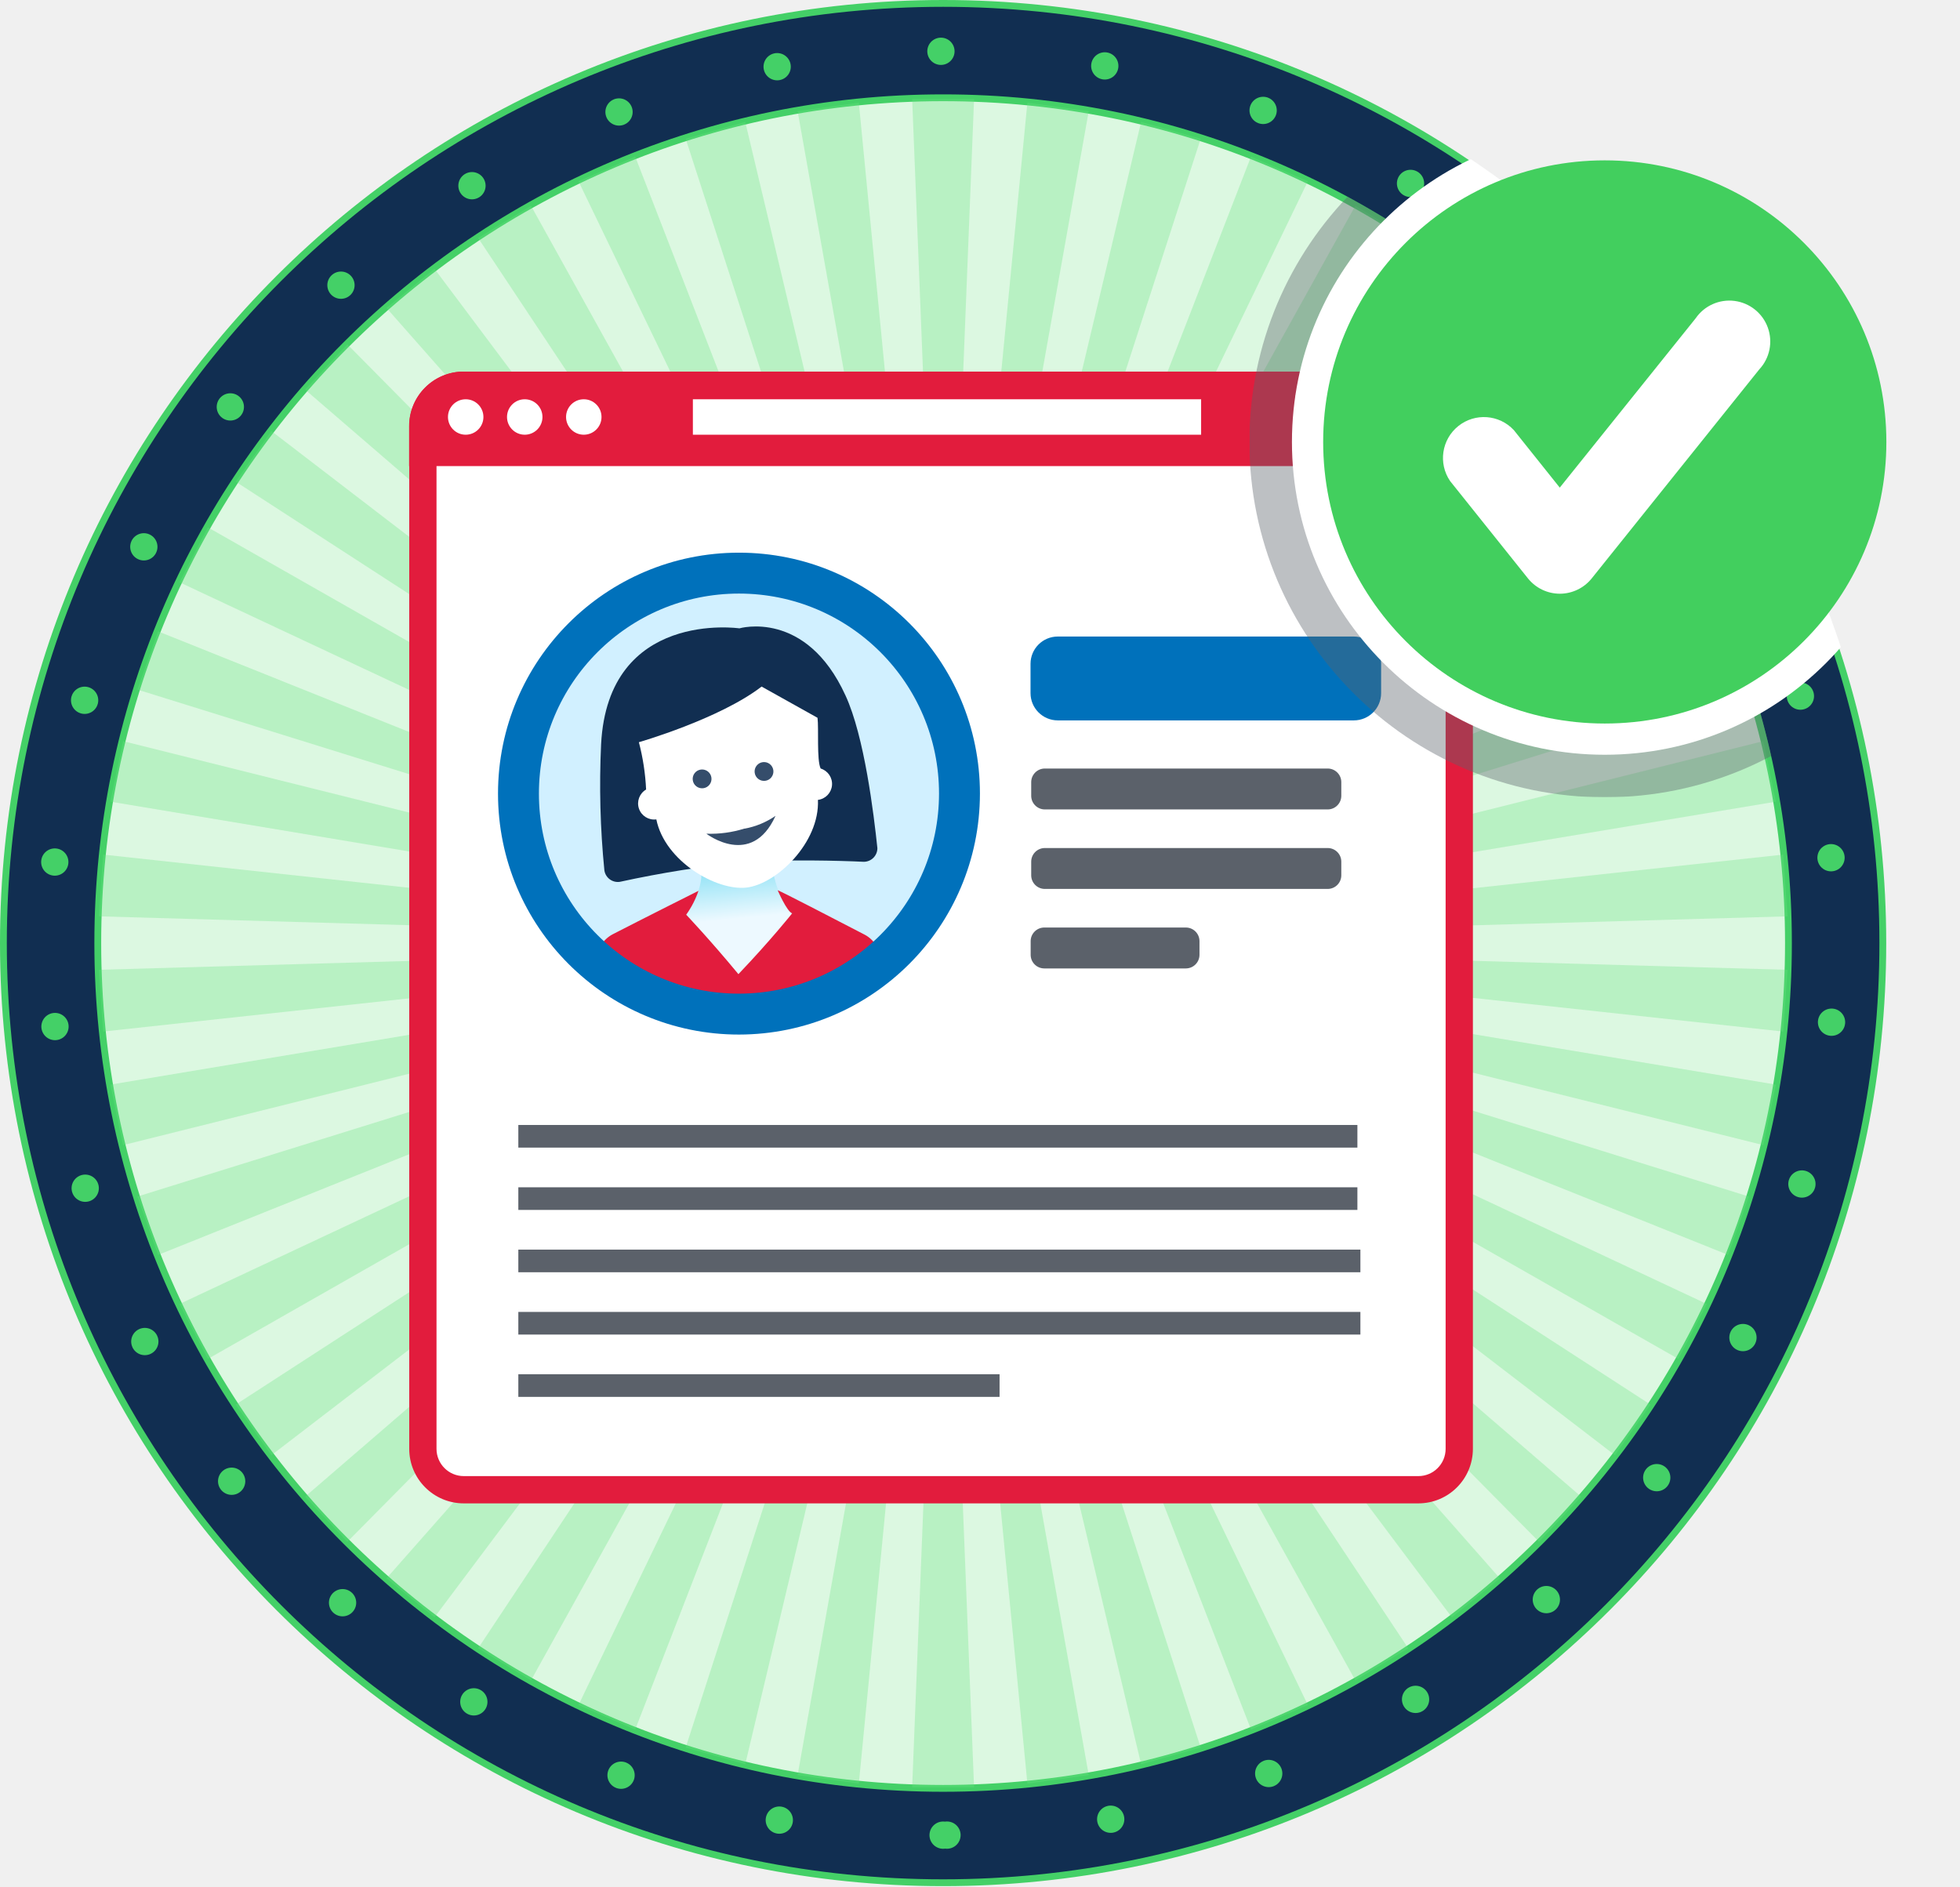
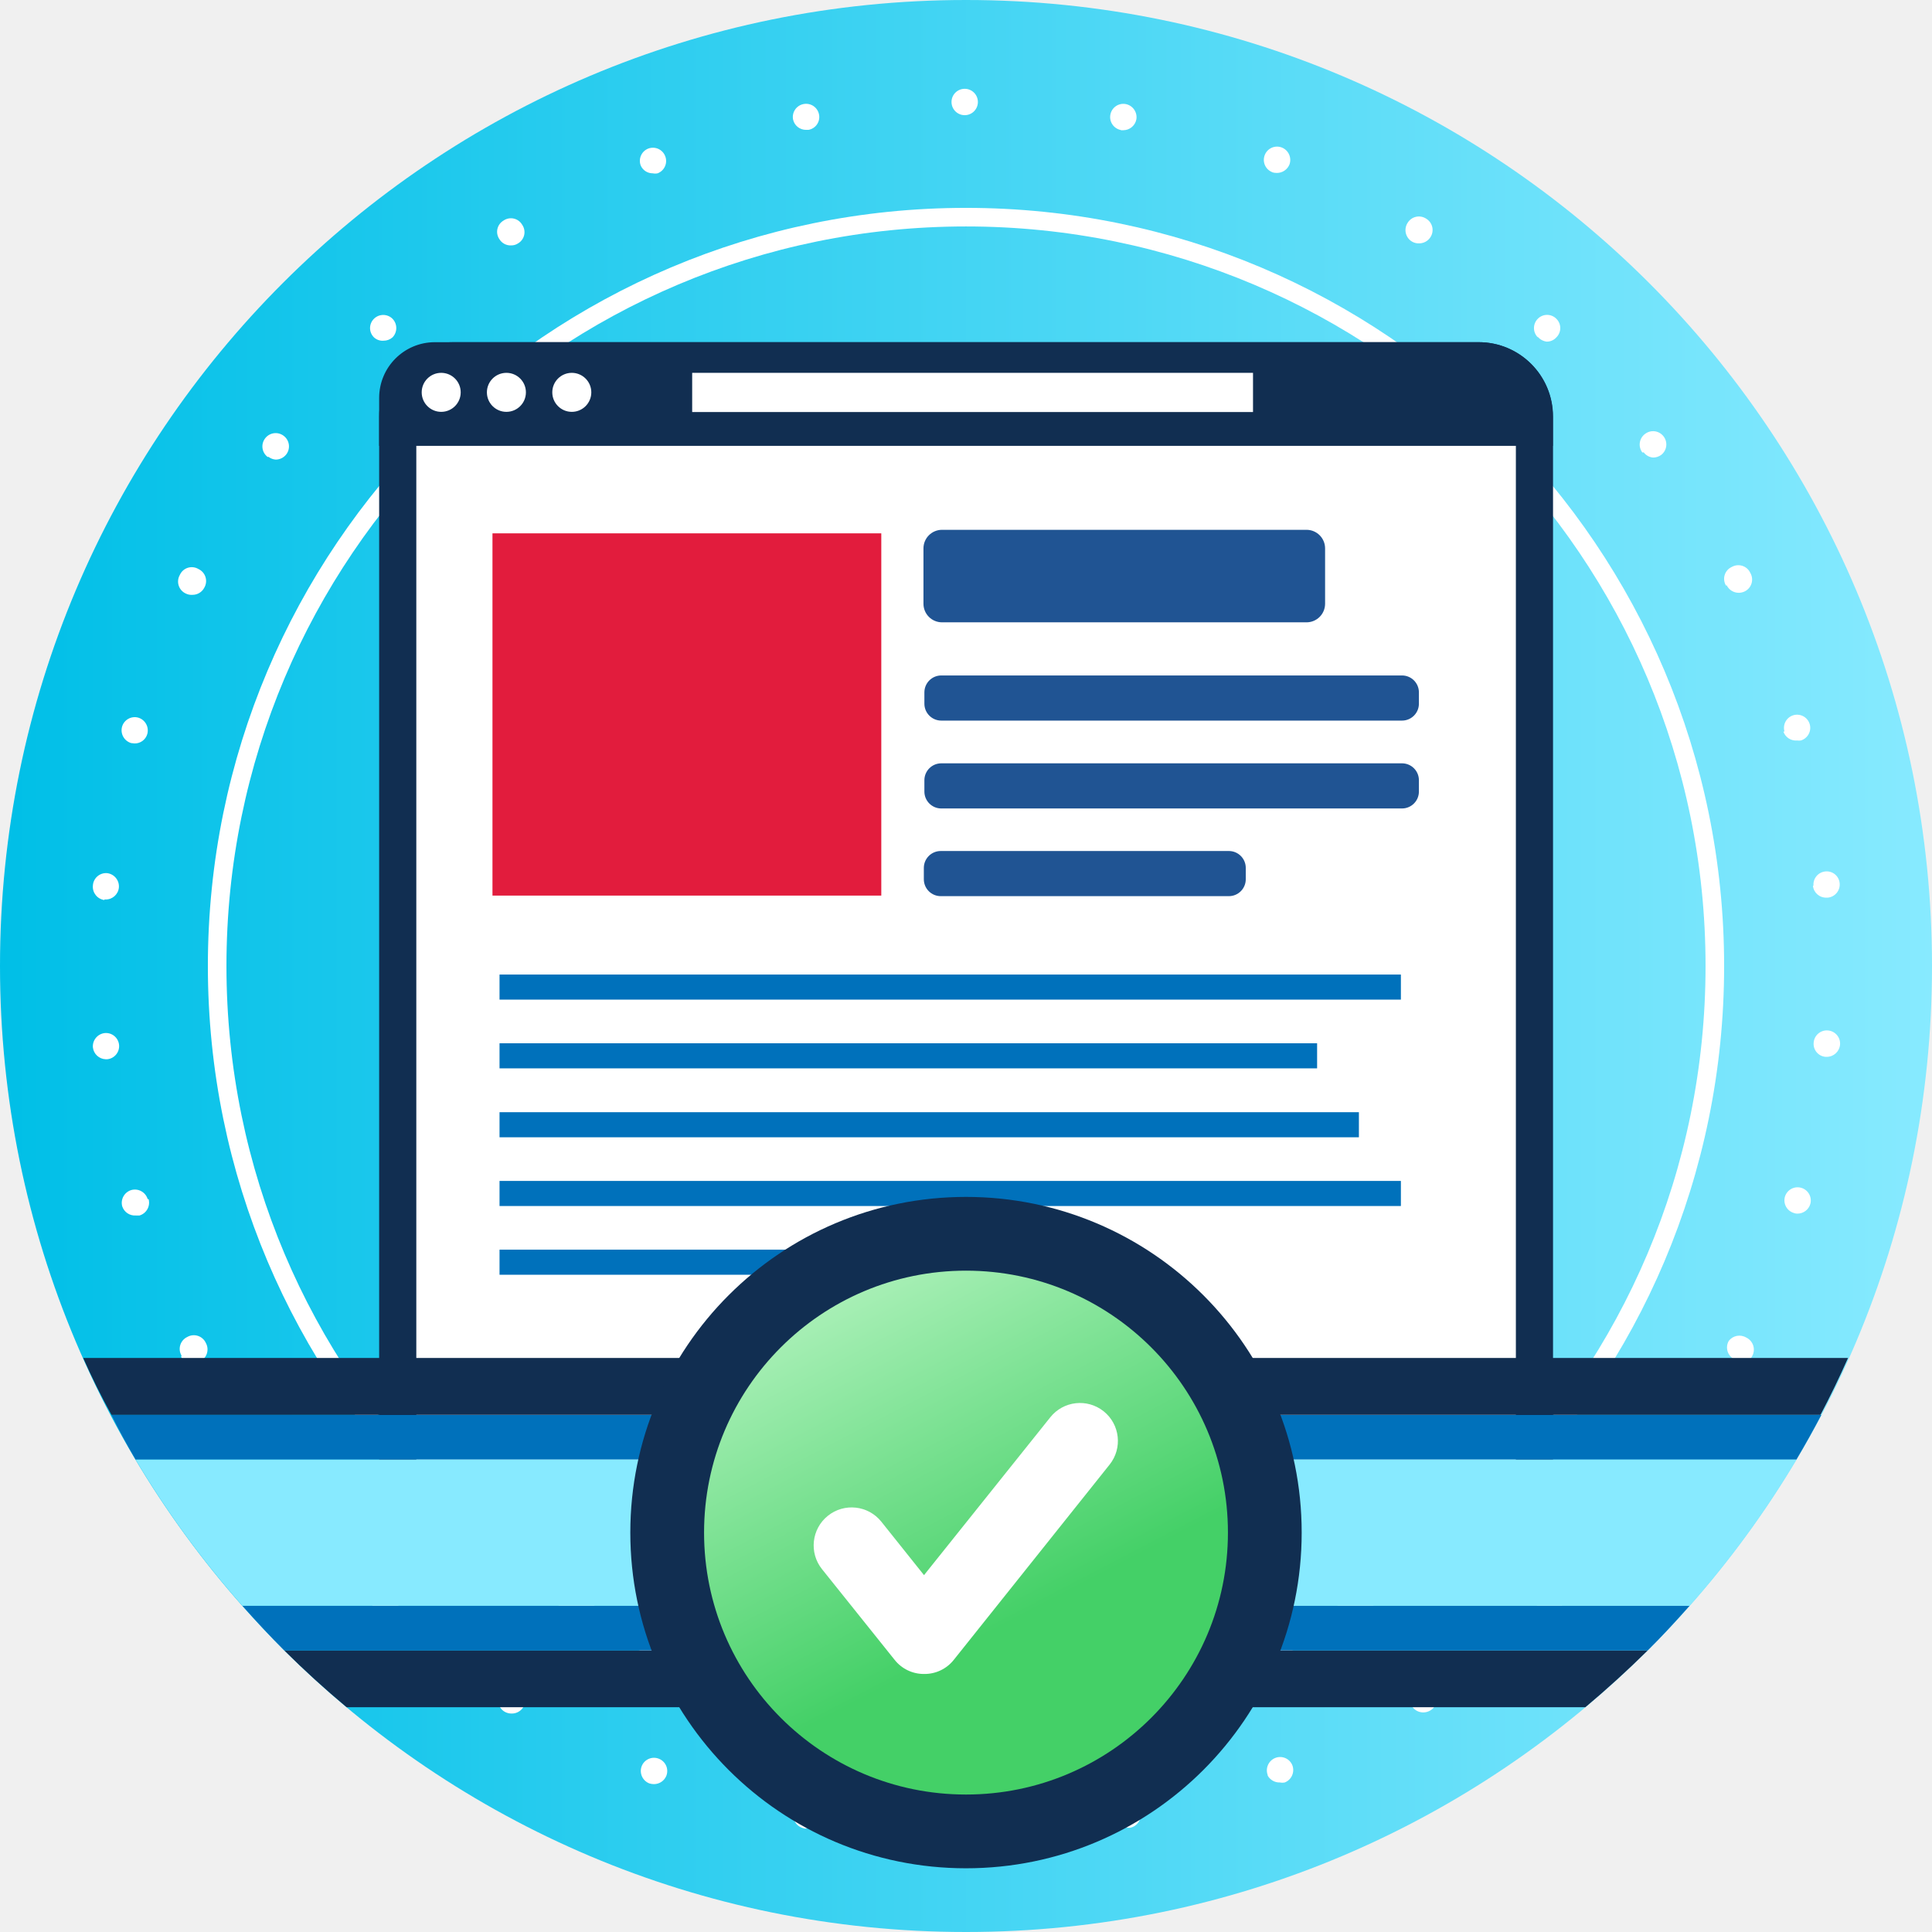
- <svg xmlns="http://www.w3.org/2000/svg" xmlns:xlink="http://www.w3.org/1999/xlink" viewBox="0 0 143.73 138.33">
+ <svg xmlns="http://www.w3.org/2000/svg" viewBox="0 0 104 104">
  <defs>
-     <filter id="luminosity-invert" filterUnits="userSpaceOnUse" color-interpolation-filters="sRGB">
-       <feColorMatrix values="-1 0 0 0 1 0 -1 0 0 1 0 0 -1 0 1 0 0 0 1 0" />
-     </filter>
-     <mask id="mask" x="-84.7" y="0" width="136.81" height="125.06" maskUnits="userSpaceOnUse">
-       <circle cx="-22.46" cy="62.82" r="61.99" stroke="#000" stroke-miterlimit="10" stroke-width="0.5" filter="url(#luminosity-invert)" />
-     </mask>
-     <mask id="mask-2" x="-91.76" y="-6.49" width="140.75" height="138.61" maskUnits="userSpaceOnUse">
-       <circle cx="-22.46" cy="62.82" r="69.3" filter="url(#luminosity-invert)" />
-     </mask>
-     <clipPath id="clip-path">
-       <path d="M54.19,74.37A16.17,16.17,0,1,1,70.36,58.2,16.19,16.19,0,0,1,54.19,74.37Z" fill="none" />
-     </clipPath>
-     <linearGradient id="New_Gradient_Swatch_2" x1="53.2" y1="57.89" x2="54.52" y2="71.24" gradientUnits="userSpaceOnUse">
+     <linearGradient id="New_Gradient_Swatch_5" y1="52" x2="104" y2="52" gradientUnits="userSpaceOnUse">
      <stop offset="0" stop-color="#00bfe7" />
-       <stop offset="0.71" stop-color="#edf9ff" />
+       <stop offset="1" stop-color="#87eaff" />
    </linearGradient>
-     <symbol id="New_Symbol" data-name="New Symbol" viewBox="0 0 52.11 52.11">
-       <g mask="url(#mask)">
-         <circle cx="26.06" cy="26.06" r="26.06" fill="#5b616a" opacity="0.4" />
-       </g>
-       <g mask="url(#mask-2)">
-         <circle cx="26.06" cy="26.06" r="22.94" fill="#fff" />
-       </g>
-       <circle cx="26.06" cy="26.06" r="20.65" fill="#42cf5e" />
-       <path d="M22.77,37.19a3,3,0,0,1-2.34-1.12l-5.71-7.14a3,3,0,0,1,4.67-3.74l3.37,4.22L32.72,17a3,3,0,1,1,4.67,3.74L25.1,36.07A3,3,0,0,1,22.77,37.19Z" fill="#fff" />
-     </symbol>
+     <linearGradient id="New_Gradient_Swatch_2" x1="45.44" y1="69.9" x2="54.48" y2="87.26" gradientUnits="userSpaceOnUse">
+       <stop offset="0" stop-color="#a7efb5" />
+       <stop offset="1" stop-color="#44d067" />
+     </linearGradient>
  </defs>
+   <g id="Layer_1" data-name="Layer 1">
+     <circle cx="52" cy="52" r="52" fill="url(#New_Gradient_Swatch_5)" />
+     <circle cx="52" cy="52" r="40.31" fill="none" stroke="#fff" stroke-miterlimit="10" />
+     <path d="M51.29,98.51a.71.71,0,0,1,.71-.71h.13a.72.72,0,0,1,.72.71h0a.71.71,0,0,1-.71.71H52A.71.71,0,0,1,51.29,98.51Zm-8-.09h0a.7.7,0,0,1-.57-.82h0a.7.7,0,0,1,.82-.57h0a.71.71,0,0,1,.57.82h0a.71.71,0,0,1-.7.58h-.13ZM60,97.82a.72.72,0,0,1,.57-.83h0a.72.72,0,0,1,.83.57h0a.72.72,0,0,1-.57.83h-.14A.71.71,0,0,1,60,97.82ZM34.95,96a.72.72,0,0,1-.41-.92h0a.71.71,0,0,1,.92-.41h0a.71.71,0,0,1,.41.92h0a.72.72,0,0,1-.67.45h0A.81.81,0,0,1,34.95,96Zm33.29-.45a.72.72,0,0,1,.41-.92h0a.71.71,0,0,1,.92.4h0a.72.72,0,0,1-.41.92h0a.67.67,0,0,1-.26,0h0A.72.72,0,0,1,68.24,95.58ZM27.16,92.14a.71.71,0,0,1-.23-1h0a.72.72,0,0,1,1-.23h0a.72.72,0,0,1,.23,1h0a.72.72,0,0,1-.6.33h0A.74.74,0,0,1,27.16,92.14ZM76,91.84a.71.71,0,0,1,.23-1h0a.71.71,0,0,1,1,.23h0a.71.71,0,0,1-.23,1h0a.72.72,0,0,1-.38.11h0A.72.72,0,0,1,76,91.84Zm-55.75-5a.7.7,0,0,1,0-1h0a.71.71,0,0,1,1,0h0a.72.72,0,0,1,0,1h0a.73.73,0,0,1-.53.23h0A.7.7,0,0,1,20.21,86.88Zm62.66-.13a.7.7,0,0,1,0-1h0a.7.7,0,0,1,1,0h0a.7.7,0,0,1,0,1h0a.69.69,0,0,1-.48.18h0A.69.69,0,0,1,82.87,86.75Zm-68.53-6.3h0a.7.7,0,0,1,.13-1h0a.71.71,0,0,1,1,.13h0a.71.71,0,0,1-.14,1h0a.7.7,0,0,1-.43.14h0A.69.69,0,0,1,14.35,80.45Zm74.39,0a.7.7,0,0,1-.14-1h0a.71.71,0,0,1,1-.14h0a.71.71,0,0,1,.14,1h0a.72.72,0,0,1-.57.28h0A.68.68,0,0,1,88.74,80.49Zm-79-7.44a.71.71,0,0,1,.31-1h0a.71.71,0,0,1,1,.32h0a.72.72,0,0,1-.32,1h0a.75.75,0,0,1-.32.08h0A.7.7,0,0,1,9.75,73.05Zm83.61.21a.71.71,0,0,1-.32-1h0A.72.72,0,0,1,94,72h0a.72.72,0,0,1,.32,1h0a.72.72,0,0,1-.64.4h0A.76.76,0,0,1,93.35,73.26ZM6.58,64.94a.72.72,0,0,1,.49-.88h0a.72.72,0,0,1,.88.49H8a.72.72,0,0,1-.49.88h0l-.19,0h0A.72.72,0,0,1,6.58,64.94Zm90,.36a.71.71,0,0,1-.5-.87h0a.71.71,0,0,1,.88-.49h0a.71.71,0,0,1,.49.87h0a.72.72,0,0,1-.69.52h0A.53.53,0,0,1,96.57,65.3ZM5,56.38a.72.72,0,0,1,.64-.77h0a.71.71,0,0,1,.77.64h0a.71.71,0,0,1-.64.77H5.69A.72.72,0,0,1,5,56.38Zm93.27.51a.7.7,0,0,1-.64-.77h0a.71.71,0,0,1,.77-.65h0a.71.71,0,0,1,.65.77h0a.72.72,0,0,1-.71.65h-.06ZM5.62,48.45A.72.72,0,0,1,5,47.67H5A.71.71,0,0,1,5.75,47h0a.72.72,0,0,1,.65.77h0a.71.71,0,0,1-.71.65H5.62Zm92-.77a.71.71,0,0,1,.64-.77h0a.7.7,0,0,1,.77.64h0a.71.71,0,0,1-.64.77h-.07A.71.71,0,0,1,97.59,47.68ZM7.06,40a.72.72,0,0,1-.49-.88h0a.71.71,0,0,1,.87-.49h0a.72.72,0,0,1,.49.88h0a.7.7,0,0,1-.68.51h0Zm89-.62h0a.71.71,0,0,1,.48-.88h0a.71.71,0,0,1,.88.49h0a.71.71,0,0,1-.48.87h0a.67.67,0,0,1-.2,0h0A.71.71,0,0,1,96,39.38ZM10,31.95a.71.71,0,0,1-.32-1h0a.7.7,0,0,1,1-.32h0a.71.71,0,0,1,.32,1h0a.71.71,0,0,1-.64.39h0A.69.69,0,0,1,10,31.95Zm82.91-.43h0a.7.7,0,0,1,.31-1h0a.71.71,0,0,1,1,.32h0a.71.71,0,0,1-.31,1h0a.74.74,0,0,1-.32.07h0A.72.72,0,0,1,92.95,31.51Zm-78.5-6.92a.71.71,0,0,1-.14-1h0a.71.71,0,0,1,1-.14h0a.71.71,0,0,1,.14,1h0a.72.72,0,0,1-.57.28h0A.73.73,0,0,1,14.45,24.59Zm74-.24a.71.71,0,0,1,.14-1h0a.71.71,0,0,1,1,.13h0a.71.71,0,0,1-.13,1h0a.74.74,0,0,1-.43.14h0A.7.7,0,0,1,88.48,24.35ZM20.13,18.16a.7.7,0,0,1,0-1h0a.71.71,0,0,1,1,0h0a.72.72,0,0,1,0,1h0a.72.72,0,0,1-.48.18h0A.68.68,0,0,1,20.13,18.16Zm62.65,0a.71.71,0,0,1,0-1h0a.7.7,0,0,1,1,0h0a.7.7,0,0,1,0,1h0a.68.68,0,0,1-.52.23h0A.75.75,0,0,1,82.77,18.12ZM26.88,12.87a.7.7,0,0,1,.23-1h0a.7.7,0,0,1,1,.23h0a.7.7,0,0,1-.22,1h0a.65.65,0,0,1-.37.11h0A.7.7,0,0,1,26.88,12.87ZM76,13a.72.72,0,0,1-.23-1h0a.71.71,0,0,1,1-.23h0a.71.71,0,0,1,.23,1h0a.72.72,0,0,1-.61.33h0A.69.69,0,0,1,76,13ZM34.49,8.91A.71.71,0,0,1,34.89,8h0a.71.71,0,0,1,.92.41h0a.71.71,0,0,1-.41.92h0a.65.65,0,0,1-.26,0h0A.7.7,0,0,1,34.49,8.91Zm34,.36a.71.71,0,0,1-.41-.92h0A.71.71,0,0,1,69,7.94h0a.72.72,0,0,1,.41.92h0a.73.73,0,0,1-.67.45h0A.81.81,0,0,1,68.47,9.27ZM42.69,6.43a.71.71,0,0,1,.57-.83h0a.71.71,0,0,1,.83.57h0a.7.7,0,0,1-.57.82h-.13A.71.71,0,0,1,42.69,6.43ZM60.34,7a.71.71,0,0,1-.57-.82h0a.71.71,0,0,1,.82-.58h0a.72.72,0,0,1,.58.83h0a.72.72,0,0,1-.7.58h-.13ZM51.22,5.49a.71.71,0,0,1,.71-.71h0a.71.71,0,0,1,.71.71h0a.71.71,0,0,1-.71.71h0A.71.71,0,0,1,51.22,5.49Z" fill="#fff" />
+   </g>
  <g id="Layer_2" data-name="Layer 2">
-     <g id="Layer_1-2" data-name="Layer 1">
-       <circle cx="69.16" cy="69.16" r="68.91" fill="#112e51" />
-       <path d="M69.16,134.58a65.41,65.41,0,1,1,65.41-65.41A65.49,65.49,0,0,1,69.16,134.58Z" fill="none" stroke="#44d067" stroke-linecap="round" stroke-miterlimit="10" stroke-width="2" stroke-dasharray="0 12.08" />
-       <circle cx="69.16" cy="69.16" r="68.91" fill="none" stroke="#44d067" stroke-linecap="round" stroke-miterlimit="10" stroke-width="0.5" />
-       <circle cx="69.16" cy="69.16" r="61.99" fill="#dcf8e1" stroke="#44d067" stroke-miterlimit="10" stroke-width="0.5" />
-       <g opacity="0.31">
-         <polygon points="68.5 73.96 58.49 130.18 62.98 130.8 68.5 73.96" fill="#68e380" />
-         <polygon points="69.82 64.36 79.84 8.15 75.34 7.53 69.82 64.36" fill="#68e380" />
-         <polygon points="67.86 73.83 50.28 128.16 54.65 129.38 67.86 73.83" fill="#68e380" />
-         <polygon points="70.47 64.5 88.05 10.17 83.68 8.94 70.47 64.5" fill="#68e380" />
-         <polygon points="67.23 73.61 42.42 125.04 46.58 126.84 67.23 73.61" fill="#68e380" />
-         <polygon points="71.09 64.72 95.91 13.29 91.74 11.48 71.09 64.72" fill="#68e380" />
-         <polygon points="66.65 73.3 35.06 120.88 38.94 123.23 66.65 73.3" fill="#68e380" />
-         <polygon points="71.68 65.02 103.27 17.45 99.39 15.09 71.68 65.02" fill="#68e380" />
-         <polygon points="66.11 72.92 28.34 115.75 31.86 118.61 66.11 72.92" fill="#68e380" />
-         <polygon points="72.22 65.41 109.99 22.58 106.47 19.71 72.22 65.41" fill="#68e380" />
-         <polygon points="65.62 72.47 22.37 109.76 25.47 113.07 65.62 72.47" fill="#68e380" />
-         <polygon points="72.7 65.86 115.95 28.57 112.86 25.25 72.7 65.86" fill="#68e380" />
-         <polygon points="65.2 71.96 17.28 103.01 19.9 106.72 65.2 71.96" fill="#68e380" />
-         <polygon points="73.12 66.37 121.04 35.32 118.43 31.61 73.12 66.37" fill="#68e380" />
-         <polygon points="64.86 71.39 13.16 95.63 15.24 99.66 64.86 71.39" fill="#68e380" />
-         <polygon points="73.46 66.93 125.17 42.7 123.08 38.67 73.46 66.93" fill="#68e380" />
-         <polygon points="64.6 70.78 10.07 87.75 11.59 92.03 64.6 70.78" fill="#68e380" />
-         <polygon points="73.73 67.54 128.25 50.57 126.73 46.3 73.73 67.54" fill="#68e380" />
-         <polygon points="64.42 70.15 8.09 79.54 9.02 83.98 64.42 70.15" fill="#68e380" />
-         <polygon points="73.91 68.18 130.23 58.79 129.31 54.35 73.91 68.18" fill="#68e380" />
-         <polygon points="64.33 69.49 7.25 71.12 7.56 75.65 64.33 69.49" fill="#68e380" />
-         <polygon points="74 68.83 131.08 67.2 130.77 62.67 74 68.83" fill="#68e380" />
-         <polygon points="64.33 68.83 7.56 62.67 7.25 67.2 64.33 68.83" fill="#68e380" />
-         <polygon points="74 69.49 130.77 75.65 131.08 71.12 74 69.49" fill="#68e380" />
-         <polygon points="64.42 68.18 9.02 54.35 8.09 58.79 64.42 68.18" fill="#68e380" />
-         <polygon points="73.91 70.15 129.31 83.98 130.23 79.54 73.91 70.15" fill="#68e380" />
-         <polygon points="64.6 67.54 11.59 46.3 10.07 50.57 64.6 67.54" fill="#68e380" />
-         <polygon points="73.73 70.78 126.73 92.03 128.25 87.75 73.73 70.78" fill="#68e380" />
-         <polygon points="64.86 66.93 15.24 38.67 13.16 42.7 64.86 66.93" fill="#68e380" />
-         <polygon points="73.46 71.39 123.08 99.66 125.17 95.63 73.46 71.39" fill="#68e380" />
-         <polygon points="65.2 66.37 19.9 31.61 17.28 35.32 65.2 66.37" fill="#68e380" />
-         <polygon points="73.12 71.96 118.43 106.72 121.04 103.01 73.12 71.96" fill="#68e380" />
-         <polygon points="65.62 65.86 25.47 25.25 22.37 28.57 65.62 65.86" fill="#68e380" />
-         <polygon points="72.7 72.47 112.86 113.07 115.95 109.76 72.7 72.47" fill="#68e380" />
-         <polygon points="66.11 65.41 31.86 19.71 28.34 22.58 66.11 65.41" fill="#68e380" />
-         <polygon points="72.22 72.92 106.47 118.61 109.99 115.75 72.22 72.92" fill="#68e380" />
-         <polygon points="66.65 65.02 38.94 15.09 35.06 17.45 66.65 65.02" fill="#68e380" />
-         <polygon points="71.68 73.3 99.39 123.23 103.27 120.88 71.68 73.3" fill="#68e380" />
-         <polygon points="67.23 64.72 46.58 11.48 42.42 13.29 67.23 64.72" fill="#68e380" />
-         <polygon points="71.09 73.61 91.74 126.84 95.91 125.04 71.09 73.61" fill="#68e380" />
-         <polygon points="67.86 64.5 54.65 8.94 50.28 10.17 67.86 64.5" fill="#68e380" />
-         <polygon points="70.47 73.83 83.68 129.38 88.05 128.16 70.47 73.83" fill="#68e380" />
-         <polygon points="68.5 64.36 62.98 7.53 58.49 8.15 68.5 64.36" fill="#68e380" />
-         <polygon points="69.82 73.96 75.34 130.8 79.84 130.18 69.82 73.96" fill="#68e380" />
-         <polygon points="69.16 64.32 71.43 7.26 66.89 7.26 69.16 64.32" fill="#68e380" />
-         <polygon points="69.16 74.01 66.89 131.07 71.43 131.07 69.16 74.01" fill="#68e380" />
-       </g>
-       <rect x="30.01" y="27.25" width="78" height="83" rx="4" ry="4" fill="#e21c3d" />
-       <rect x="32.01" y="29.25" width="74" height="79" rx="2" ry="2" fill="#fff" />
-       <rect x="75.57" y="46.68" width="25.71" height="6.15" rx="2" ry="2" fill="#0071bb" />
-       <path d="M34,27.25h70a4,4,0,0,1,4,4v2.93a0,0,0,0,1,0,0H30a0,0,0,0,1,0,0V31.25A4,4,0,0,1,34,27.25Z" fill="#e21c3d" />
-       <rect x="38.01" y="82.5" width="61.53" height="1.66" fill="#5b616a" />
-       <rect x="38.01" y="87.07" width="61.53" height="1.66" fill="#5b616a" />
-       <rect x="38.01" y="91.64" width="61.75" height="1.66" fill="#5b616a" />
-       <rect x="38.01" y="96.21" width="61.75" height="1.66" fill="#5b616a" />
-       <rect x="38.01" y="100.78" width="35.29" height="1.66" fill="#5b616a" />
-       <rect x="75.62" y="56.36" width="22.74" height="3" rx="1" ry="1" fill="#5b616a" />
-       <rect x="75.62" y="62.19" width="22.74" height="3" rx="1" ry="1" fill="#5b616a" />
-       <rect x="75.58" y="68.02" width="12.38" height="3" rx="1" ry="1" fill="#5b616a" />
-       <circle cx="34.15" cy="30.58" r="1.3" fill="#fff" />
-       <circle cx="38.48" cy="30.58" r="1.3" fill="#fff" />
-       <circle cx="42.81" cy="30.58" r="1.3" fill="#fff" />
-       <rect x="50.81" y="29.28" width="37.27" height="2.6" fill="#fff" />
-       <rect x="95.01" y="28.98" width="8.67" height="2.6" fill="#fff" />
-       <path d="M54.29,74.37A16.17,16.17,0,1,1,70.36,58.1,16.19,16.19,0,0,1,54.29,74.37Z" fill="#d1f0ff" />
-       <g clip-path="url(#clip-path)">
-         <path d="M54.66,63.2c3.12-.17,6.87-.09,8.68,0a1,1,0,0,0,1-1C64.08,59.73,63.39,54,62,51c-2.9-6.35-7.78-4.92-7.78-4.92s-9.63-1.4-10.14,8.5a63.42,63.42,0,0,0,.24,9.25,1,1,0,0,0,1.13.84A82.85,82.85,0,0,1,54.66,63.2Z" fill="#112e51" />
-         <path d="M51.21,63.2s.9,1.19-.9,3.88a5.91,5.91,0,0,0-.6,5.38l4.48,1.79,3.58-1.49s3.72-1.74.3-5.68a7.38,7.38,0,0,1-1.49-4.37Z" fill="url(#New_Gradient_Swatch_2)" />
-         <path d="M54.15,71.44c-2.1-2.54-3.83-4.36-3.83-4.36a6.73,6.73,0,0,0,.9-1.75s-4.19,2.1-6.28,3.18a2.21,2.21,0,0,0-1.19,1.9l-.1,3.34c6.9,3.86,13.91,3.75,21,0l-.09-3.36a2.16,2.16,0,0,0-1.16-1.85c-2.08-1.08-6.32-3.28-6.37-3.25h0s.66,1.54,1.06,1.69c0,0-1.53,1.93-3.95,4.47" fill="#e21c3d" />
-         <path d="M55.85,50.35c-3.09,2.38-9,4.08-9,4.08a16.76,16.76,0,0,1,.53,3.47,1.18,1.18,0,0,0,.75,2.19h0c.62,3.07,4.42,5.26,6.62,5s5.37-3.3,5.23-6.43h0a1.18,1.18,0,0,0,.2-2.3c-.3-.62-.13-2.94-.23-3.72Z" fill="#fff" />
-         <circle cx="51.49" cy="57.12" r="0.69" transform="translate(-6.52 6.63) rotate(-6.93)" fill="#354d6b" />
-         <circle cx="56.03" cy="56.57" r="0.69" transform="translate(-6.42 7.18) rotate(-6.93)" fill="#354d6b" />
-         <path d="M54.6,60.77a5.85,5.85,0,0,0,2.27-.94c-1.75,3.87-5.07,1.31-5.07,1.31a8.29,8.29,0,0,0,2.8-.38" fill="#354d6b" />
-       </g>
-       <path d="M54.19,74.37A16.17,16.17,0,1,1,70.36,58.2,16.19,16.19,0,0,1,54.19,74.37Z" fill="none" stroke="#0071bb" stroke-miterlimit="10" stroke-width="3" />
-       <use width="52.11" height="52.11" transform="translate(91.62 6.35)" xlink:href="#New_Symbol" />
-     </g>
+     <rect x="67.13" y="24.46" width="5.88" height="1.76" fill="#fff" />
+     <rect x="20.41" y="18.42" width="63.19" height="67.24" rx="4" ry="4" fill="#112e51" />
+     <rect x="22.41" y="20.42" width="59.19" height="63.24" rx="2" ry="2" fill="#fff" />
+     <rect x="49.71" y="28.52" width="21.62" height="4.98" rx="1" ry="1" fill="#205493" />
+     <path d="M23.41,18.42H79.59a4,4,0,0,1,4,4V24a0,0,0,0,1,0,0H20.41a0,0,0,0,1,0,0V21.42a3,3,0,0,1,3-3Z" fill="#112e51" />
+     <rect x="26.89" y="52.46" width="48.52" height="1.35" fill="#0071bb" />
+     <rect x="26.89" y="56.16" width="44.01" height="1.35" fill="#0071bb" />
+     <rect x="26.89" y="59.87" width="46.26" height="1.35" fill="#0071bb" />
+     <rect x="26.89" y="63.57" width="48.52" height="1.35" fill="#0071bb" />
+     <rect x="26.89" y="67.27" width="28.58" height="1.35" fill="#0071bb" />
+     <rect x="49.76" y="36.36" width="26.62" height="2.43" rx="0.91" ry="0.91" fill="#205493" />
+     <rect x="49.76" y="41.09" width="26.62" height="2.43" rx="0.91" ry="0.91" fill="#205493" />
+     <rect x="49.73" y="45.81" width="17.33" height="2.43" rx="0.91" ry="0.91" fill="#205493" />
+     <circle cx="23.75" cy="21.12" r="1.05" fill="#fff" />
+     <circle cx="27.26" cy="21.12" r="1.05" fill="#fff" />
+     <circle cx="30.78" cy="21.12" r="1.05" fill="#fff" />
+     <rect x="37.26" y="20.07" width="30.19" height="2.11" fill="#fff" />
+     <rect x="26.51" y="28.71" width="20.93" height="19.5" fill="#e21c3d" />
+     <path d="M98,76.16q.79-1.5,1.48-3.06h-95Q5.17,74.66,6,76.16Z" fill="#112e51" />
+     <path d="M15.3,88.84q1.61,1.6,3.36,3.06H85.34q1.74-1.46,3.36-3.06Z" fill="#112e51" />
+     <path d="M7.3,78.57H96.7q.7-1.18,1.34-2.4H6Q6.6,77.38,7.3,78.57Z" fill="#0071bb" />
+     <path d="M15.3,88.84H88.7c.78-.77,1.52-1.58,2.25-2.4H13.05C13.78,87.26,14.52,88.06,15.3,88.84Z" fill="#0071bb" />
+     <path d="M13.05,86.44h77.9a52.15,52.15,0,0,0,5.75-7.87H7.3A52.15,52.15,0,0,0,13.05,86.44Z" fill="#87eaff" />
+     <circle cx="52" cy="82.5" r="18.07" fill="#112e51" />
+     <circle cx="52" cy="82.5" r="14.1" fill="url(#New_Gradient_Swatch_2)" />
+     <path d="M49.75,90.11a2,2,0,0,1-1.6-.77l-3.9-4.87a2,2,0,0,1,3.19-2.56l2.3,2.88,6.8-8.5a2,2,0,0,1,3.19,2.55L51.35,89.34A2,2,0,0,1,49.75,90.11Z" fill="#fff" />
  </g>
</svg>
